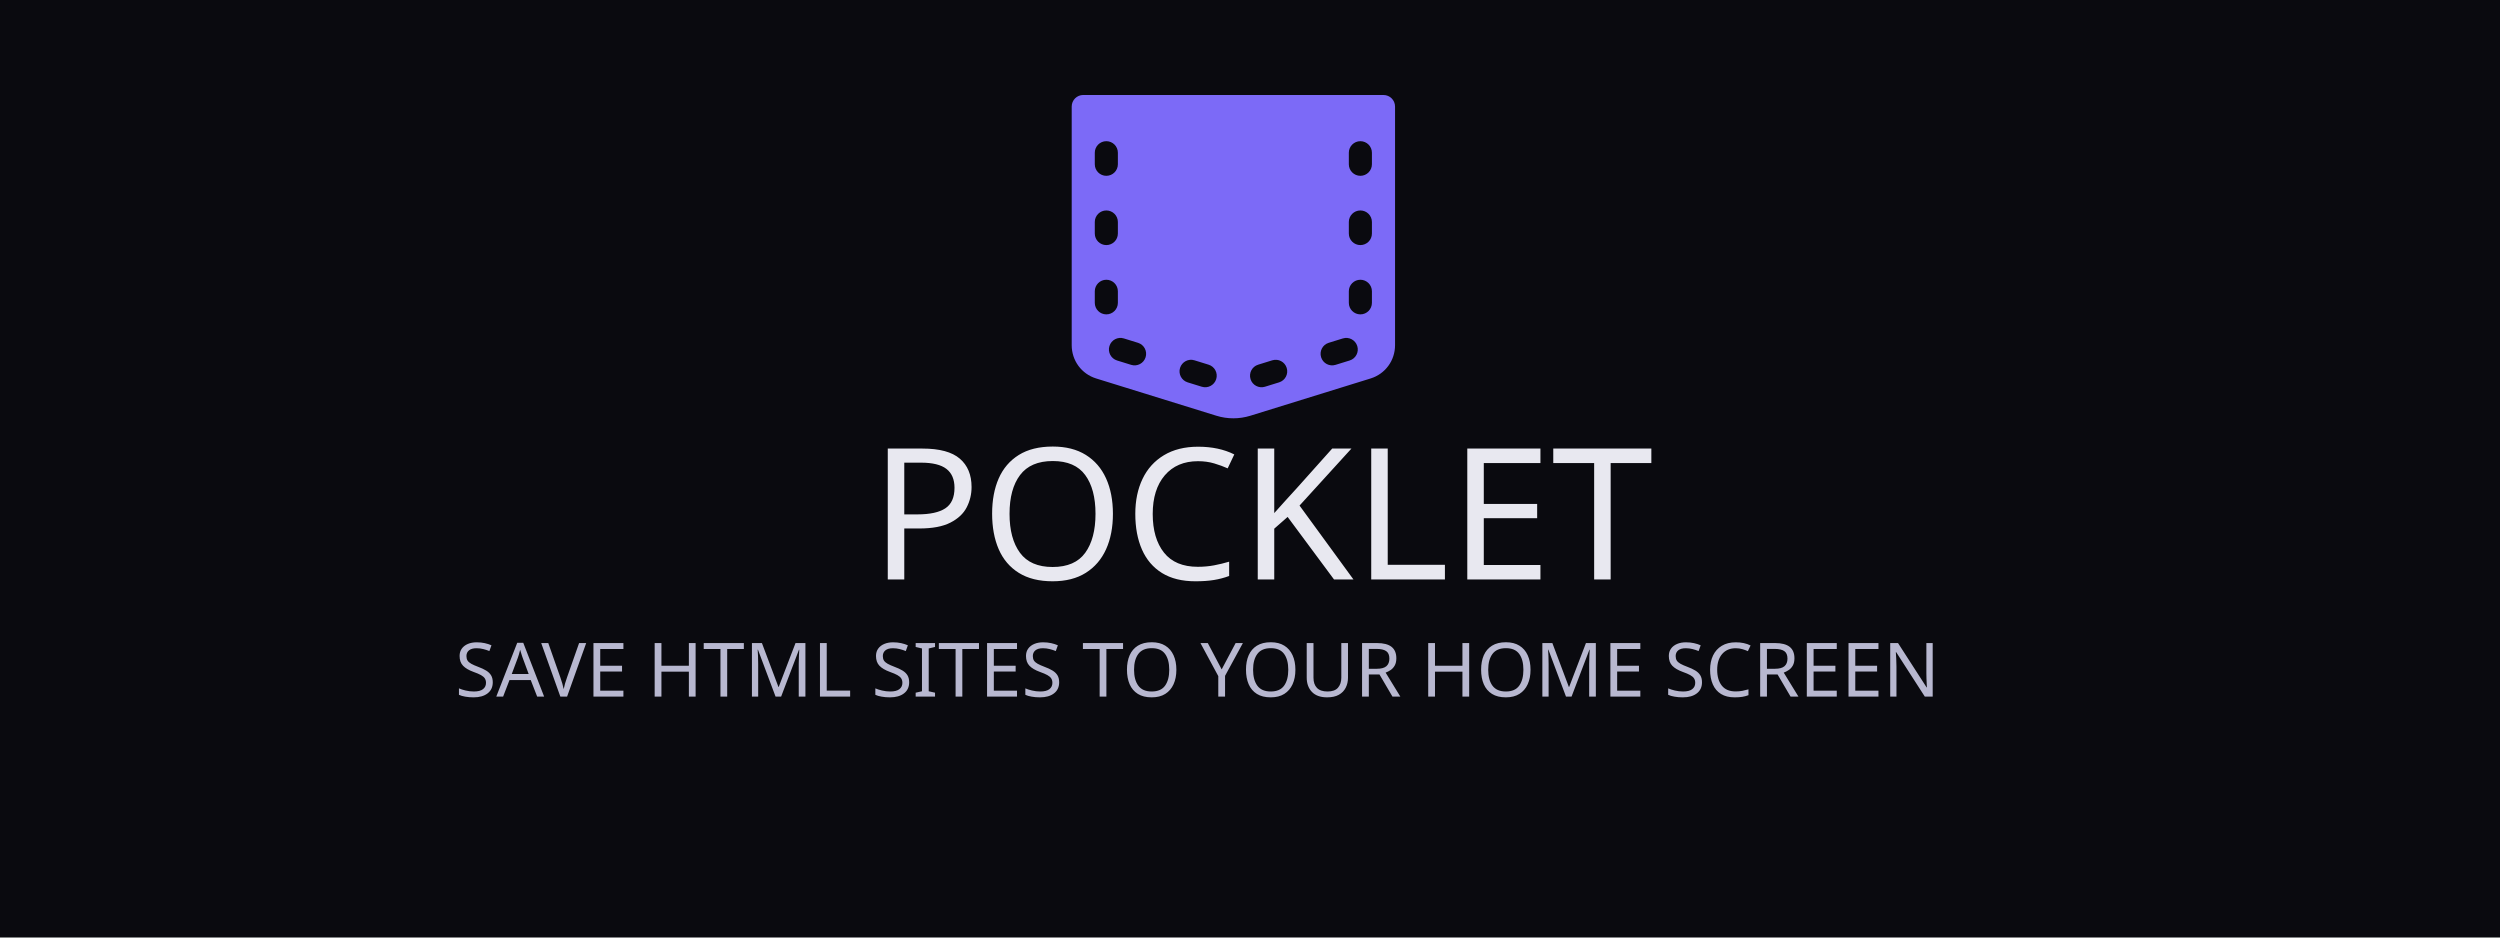
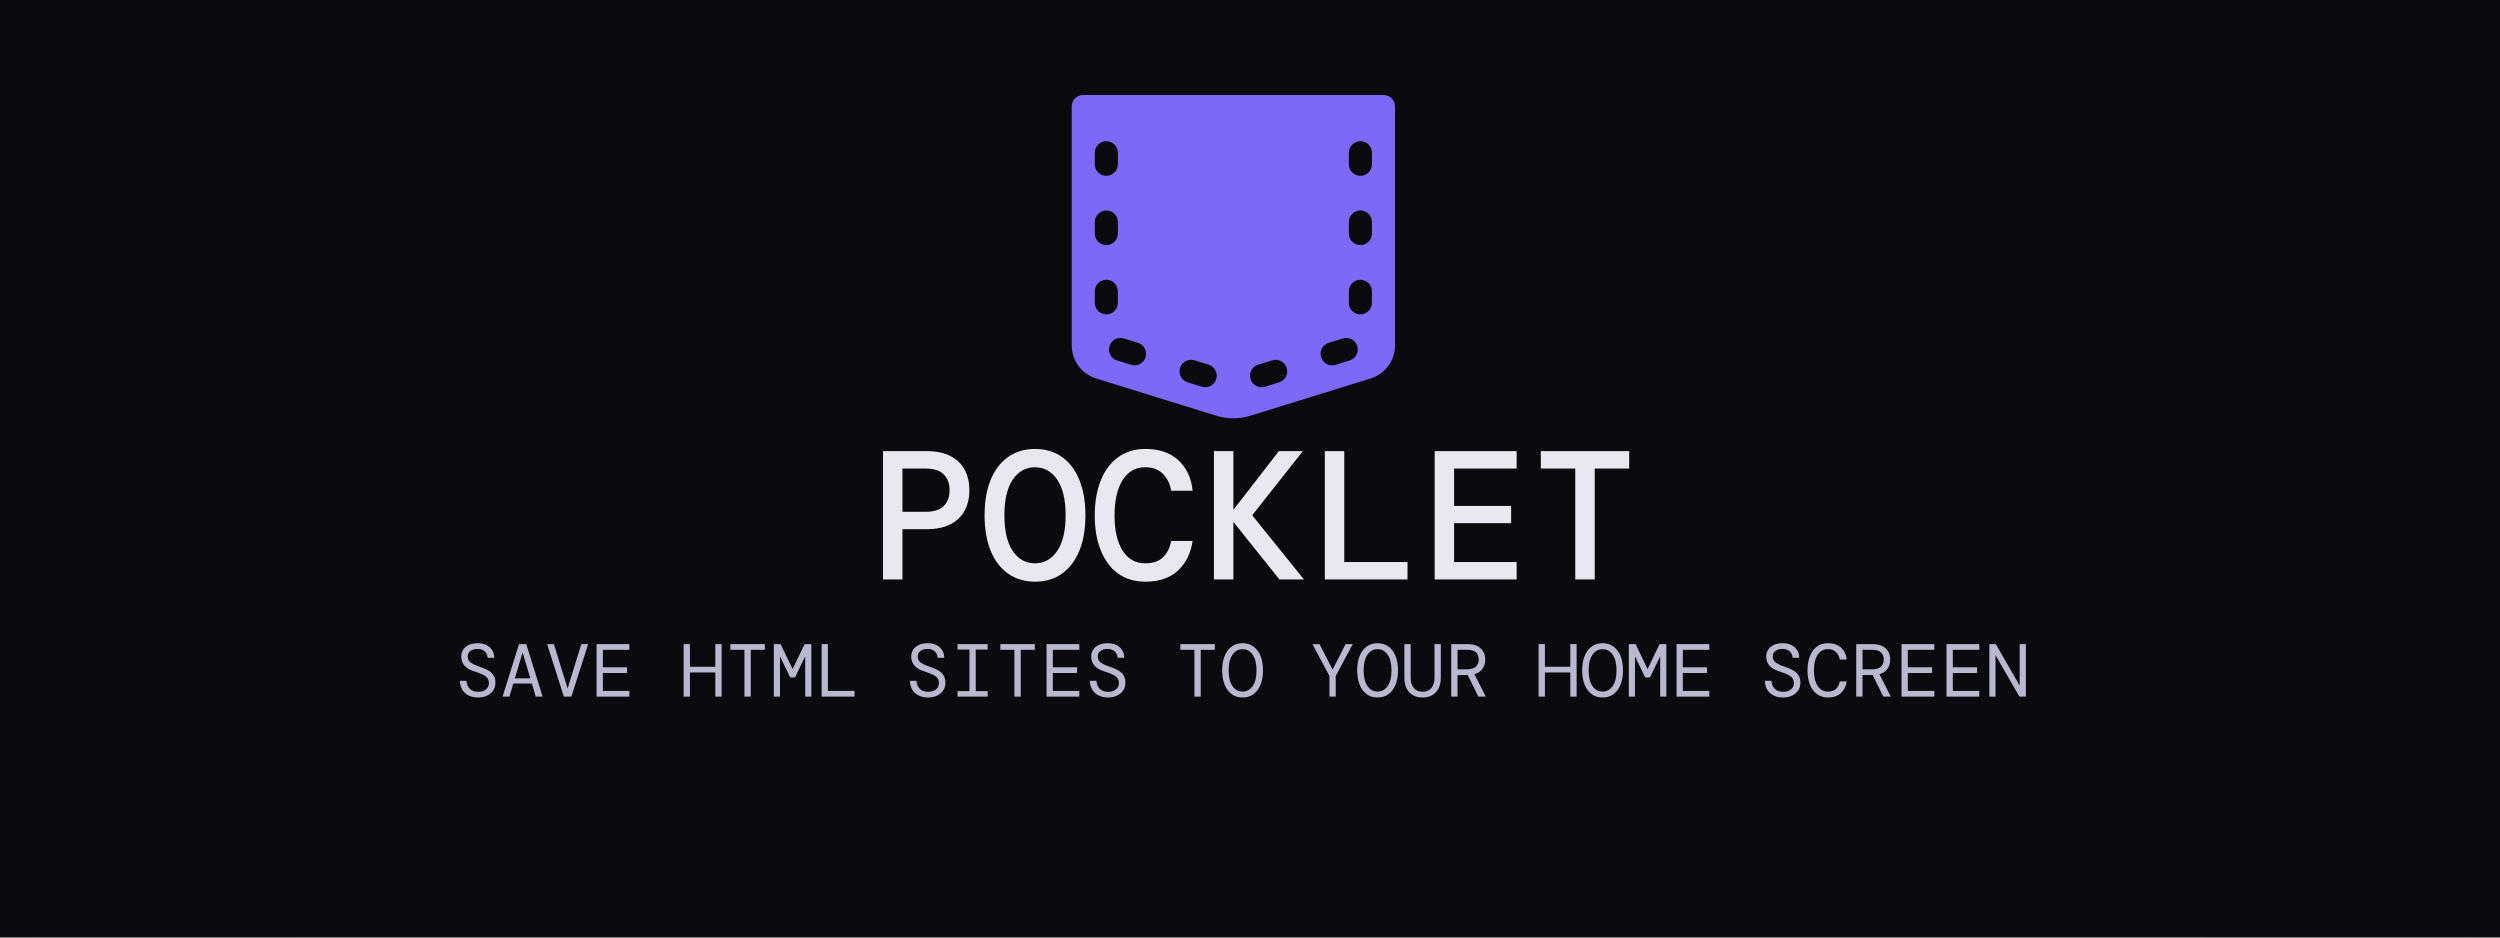
<svg xmlns="http://www.w3.org/2000/svg" id="Layer_1" data-name="Layer 1" viewBox="0 0 1200 450">
  <defs>
    <style>
      .cls-1 {
        fill: #0a0a0f;
      }

      .cls-2 {
        fill: #7c6af7;
      }

      .cls-3 {
        fill: url(#linear-gradient);
      }

-       .cls-4, .cls-5 {
+       .cls-4 {
        isolation: isolate;
      }

      .cls-5 {
        fill: #e8e8f0;
-         font-family: DMMono-Medium, 'DM Mono';
-         font-size: 88px;
-         font-weight: 500;
      }

      .cls-6 {
        fill: #b8b8d0;
-         font-family: DMMono-Regular, 'DM Mono';
-         font-size: 36px;
      }
    </style>
-     <linearGradient id="linear-gradient" x1="0" y1="225" x2="1200" y2="225" gradientTransform="translate(0 450) scale(1 -1)" gradientUnits="userSpaceOnUse">
+     <linearGradient id="linear-gradient" x1="0" y1="225" x2="1200" y2="225" gradientUnits="userSpaceOnUse">
      <stop offset="0" stop-color="#f0f7ec" />
      <stop offset=".5" stop-color="#fff" />
      <stop offset="1" stop-color="#f0f7ec" />
    </linearGradient>
  </defs>
  <rect class="cls-3" width="1200" height="450" />
  <g class="cls-4">
    <rect class="cls-1" width="1200" height="450" />
-     <text class="cls-5" transform="translate(417.6 278.14)">
-       <tspan x="0" y="0">POCKLET</tspan>
-     </text>
+     <g class="cls-4">
+       <g class="cls-4">
+         <path class="cls-5" d="M423.85,278.14v-61.6h20.86c4.69,0,8.56.81,11.62,2.42,3.05,1.61,5.31,3.83,6.78,6.64,1.47,2.82,2.2,6.04,2.2,9.68s-.73,6.86-2.2,9.68c-1.47,2.82-3.73,5.03-6.78,6.64-3.05,1.61-6.92,2.42-11.62,2.42h-11.53v24.11h-9.33ZM433.18,245.67h11.09c3.99,0,6.91-.94,8.76-2.82,1.85-1.88,2.77-4.4,2.77-7.57s-.92-5.62-2.77-7.52c-1.85-1.91-4.77-2.86-8.76-2.86h-11.09v20.77Z" />
+         <path class="cls-5" d="M496.8,279.2c-4.99,0-9.3-1.29-12.94-3.87-3.64-2.58-6.42-6.25-8.36-11s-2.9-10.41-2.9-16.98.97-12.23,2.9-16.98,4.72-8.42,8.36-11c3.64-2.58,7.95-3.87,12.94-3.87s9.37,1.29,12.98,3.87c3.61,2.58,6.38,6.25,8.32,11s2.9,10.41,2.9,16.98-.97,12.23-2.9,16.98-4.71,8.42-8.32,11c-3.61,2.58-7.94,3.87-12.98,3.87ZM496.8,270.4c4.4,0,7.95-1.98,10.65-5.94,2.7-3.96,4.05-9.67,4.05-17.12s-1.35-13.16-4.05-17.12c-2.7-3.96-6.25-5.94-10.65-5.94s-8.02,1.98-10.69,5.94c-2.67,3.96-4,9.67-4,17.12s1.33,13.16,4,17.12c2.67,3.96,6.23,5.94,10.69,5.94Z" />
+         <path class="cls-5" d="M549.77,279.2c-5.16,0-9.55-1.32-13.16-3.96-3.61-2.64-6.37-6.35-8.27-11.13-1.91-4.78-2.86-10.34-2.86-16.68s.95-11.98,2.86-16.76c1.91-4.78,4.68-8.51,8.32-11.18,3.64-2.67,8.01-4,13.11-4,6.63,0,11.91,1.8,15.84,5.41,3.93,3.61,6.22,8.49,6.86,14.65h-10.3c-.53-3.23-1.83-5.91-3.92-8.05-2.08-2.14-4.94-3.21-8.58-3.21-4.63,0-8.24,2.05-10.82,6.16-2.58,4.11-3.87,9.77-3.87,16.98s1.29,12.78,3.87,16.85c2.58,4.08,6.19,6.12,10.82,6.12,3.75,0,6.63-.98,8.62-2.95,1.99-1.96,3.29-4.56,3.87-7.79h10.3c-.94,6.04-3.31,10.81-7.13,14.3-3.81,3.49-9.01,5.24-15.58,5.24Z" />
+         <path class="cls-5" d="M582.69,278.14v-61.6h9.33v28.16l21.82-28.16h11.53l-24.11,30.53v.53l24.64,30.54h-11.79l-22.09-27.63v27.63h-9.33Z" />
+         <path class="cls-5" d="M635.92,278.14v-61.6h9.33v53.24h30.36v8.36h-39.69Z" />
+         <path class="cls-5" d="M688.64,278.14v-61.6h39.34v8.36h-30.01v17.95h27.37v8.27h-27.37v18.66h30.01v8.36h-39.34Z" />
+         <path class="cls-5" d="M756.13,278.14v-53.24h-16.54v-8.36h42.42v8.36h-16.54v53.24h-9.33Z" />
+       </g>
+     </g>
  </g>
-   <text class="cls-6" transform="translate(218.45 334.37)">
-     <tspan x="0" y="0">SAVE HTML SITES TO YOUR HOME SCREEN</tspan>
-   </text>
-   <path class="cls-2" d="M664.07,45.59h-144.11c-3.06,0-5.54,2.48-5.54,5.54v114.57c0,7.37,4.71,13.79,11.73,15.96l57.71,17.89c2.67.83,5.42,1.24,8.16,1.24s5.49-.42,8.16-1.24l57.72-17.89c7.01-2.17,11.72-8.59,11.72-15.96V51.14c0-3.06-2.48-5.54-5.54-5.54ZM525.5,73.31c0-3.06,2.48-5.54,5.54-5.54s5.54,2.48,5.54,5.54v5.54c0,3.06-2.48,5.54-5.54,5.54s-5.54-2.48-5.54-5.54v-5.54ZM525.5,106.56c0-3.06,2.48-5.54,5.54-5.54s5.54,2.48,5.54,5.54v5.54c0,3.06-2.48,5.54-5.54,5.54s-5.54-2.48-5.54-5.54v-5.54ZM525.5,145.36v-5.54c0-3.06,2.48-5.54,5.54-5.54s5.54,2.48,5.54,5.54v5.54c0,3.06-2.48,5.54-5.54,5.54s-5.54-2.48-5.54-5.54ZM549.89,171.48c-.9,2.91-4.01,4.57-6.93,3.65l-6.78-2.1c-2.92-.91-4.56-4.01-3.65-6.93.9-2.93,4.01-4.57,6.93-3.65l6.78,2.1c2.93.9,4.56,4.01,3.65,6.93ZM583.78,181.98c-.9,2.91-4.01,4.57-6.93,3.65l-6.78-2.1c-2.92-.91-4.56-4.01-3.65-6.93s4.02-4.57,6.93-3.65l6.78,2.1c2.92.9,4.56,4.01,3.65,6.93ZM613.97,183.53l-6.78,2.1c-2.93.91-6.04-.74-6.93-3.65-.91-2.93.73-6.03,3.65-6.93l6.78-2.1c2.92-.91,6.03.73,6.93,3.65.91,2.93-.73,6.03-3.65,6.93ZM647.84,173.03l-6.78,2.1c-2.93.91-6.03-.74-6.93-3.65-.91-2.92.73-6.03,3.65-6.93l6.78-2.1c2.92-.91,6.02.73,6.93,3.65.91,2.92-.73,6.03-3.65,6.93ZM658.52,145.36c0,3.06-2.48,5.54-5.54,5.54s-5.54-2.48-5.54-5.54v-5.54c0-3.06,2.48-5.54,5.54-5.54s5.54,2.48,5.54,5.54v5.54ZM658.52,112.1c0,3.06-2.48,5.54-5.54,5.54s-5.54-2.48-5.54-5.54v-5.54c0-3.06,2.48-5.54,5.54-5.54s5.54,2.48,5.54,5.54v5.54ZM658.52,78.85c0,3.06-2.48,5.54-5.54,5.54s-5.54-2.48-5.54-5.54v-5.54c0-3.06,2.48-5.54,5.54-5.54s5.54,2.48,5.54,5.54v5.54Z" />
+   <g class="cls-4">
+     <g class="cls-4">
+       <path class="cls-6" d="M229.5,334.8c-1.78,0-3.32-.34-4.63-1.01s-2.32-1.61-3.02-2.81-1.07-2.6-1.1-4.21h3.17c.02,1.44.51,2.68,1.46,3.73.95,1.04,2.32,1.57,4.12,1.57,1.66,0,2.93-.4,3.83-1.21.9-.8,1.35-1.77,1.35-2.9,0-.94-.22-1.72-.65-2.36s-1.13-1.2-2.11-1.69c-.97-.49-2.27-1-3.91-1.53-2.3-.7-3.98-1.64-5.04-2.84-1.06-1.2-1.58-2.69-1.58-4.46,0-1.2.31-2.28.94-3.24.62-.96,1.52-1.72,2.7-2.27,1.18-.55,2.6-.83,4.28-.83,1.58,0,2.97.29,4.16.88s2.11,1.41,2.77,2.47c.66,1.06.99,2.27.99,3.64h-3.17c0-.67-.18-1.33-.54-1.98-.36-.65-.9-1.19-1.62-1.62-.72-.43-1.63-.65-2.74-.65-1.32,0-2.42.32-3.31.95-.89.64-1.33,1.51-1.33,2.61,0,.84.2,1.55.59,2.12s1.05,1.1,1.96,1.57c.91.47,2.15.97,3.71,1.49,1.46.48,2.72,1.04,3.76,1.67s1.85,1.42,2.41,2.36c.56.94.85,2.1.85,3.49s-.35,2.58-1.04,3.64c-.7,1.06-1.67,1.89-2.92,2.5-1.25.61-2.7.92-4.36.92Z" />
+       <path class="cls-6" d="M241.24,334.37l7.88-25.2h3.49l7.85,25.2h-3.31l-1.84-6.26h-8.93l-1.84,6.26h-3.31ZM250.78,313.42l-3.64,12.17h7.42l-3.64-12.17h-.14Z" />
+       <path class="cls-6" d="M270.65,334.37l-8.03-25.2h3.24l6.59,21.28,6.59-21.28h3.28l-8.06,25.2h-3.6Z" />
+       <path class="cls-6" d="M286.35,334.37v-25.2h15.73v2.74h-12.71v8.39h11.63v2.74h-11.63v8.6h12.71v2.74h-15.73Z" />
+       <path class="cls-6" d="M328.14,334.37v-25.2h3.02v10.87h12.2v-10.87h3.02v25.2h-3.02v-11.59h-12.2v11.59h-3.02Z" />
+       <path class="cls-6" d="M357.34,334.37v-22.46h-6.77v-2.74h16.56v2.74h-6.77v22.46h-3.02Z" />
+       <path class="cls-6" d="M371.45,334.37v-25.2h3.24l5.76,11.99,5.76-11.99h3.24v25.2h-2.95v-19.37l-4.9,10.19h-2.3l-4.9-10.15v19.33h-2.95Z" />
+       <path class="cls-6" d="M394.38,334.37v-25.2h3.02v22.46h12.78v2.74h-15.8Z" />
+       <path class="cls-6" d="M445.5,334.8c-1.78,0-3.32-.34-4.63-1.01s-2.32-1.61-3.02-2.81-1.07-2.6-1.1-4.21h3.17c.02,1.44.51,2.68,1.46,3.73.95,1.04,2.32,1.57,4.12,1.57,1.66,0,2.93-.4,3.83-1.21.9-.8,1.35-1.77,1.35-2.9,0-.94-.22-1.72-.65-2.36s-1.13-1.2-2.11-1.69c-.97-.49-2.27-1-3.91-1.53-2.3-.7-3.98-1.64-5.04-2.84-1.06-1.2-1.58-2.69-1.58-4.46,0-1.2.31-2.28.94-3.24.62-.96,1.52-1.72,2.7-2.27,1.18-.55,2.6-.83,4.28-.83,1.58,0,2.97.29,4.16.88s2.11,1.41,2.77,2.47c.66,1.06.99,2.27.99,3.64h-3.17c0-.67-.18-1.33-.54-1.98-.36-.65-.9-1.19-1.62-1.62-.72-.43-1.63-.65-2.74-.65-1.32,0-2.42.32-3.31.95-.89.64-1.33,1.51-1.33,2.61,0,.84.2,1.55.59,2.12s1.05,1.1,1.96,1.57c.91.47,2.15.97,3.71,1.49,1.46.48,2.72,1.04,3.76,1.67s1.85,1.42,2.41,2.36c.56.94.85,2.1.85,3.49s-.35,2.58-1.04,3.64c-.7,1.06-1.67,1.89-2.92,2.5-1.25.61-2.7.92-4.36.92Z" />
+       <path class="cls-6" d="M459.61,334.37v-2.63h5.72v-19.94h-5.72v-2.63h14.47v2.63h-5.72v19.94h5.72v2.63h-14.47Z" />
+       <path class="cls-6" d="M486.93,334.37v-22.46h-6.77v-2.74h16.56v2.74h-6.77v22.46h-3.02Z" />
+       <path class="cls-6" d="M502.34,334.37v-25.2h15.73v2.74h-12.71v8.39h11.63v2.74h-11.63v8.6h12.71v2.74h-15.73Z" />
+       <path class="cls-6" d="M531.9,334.8c-1.78,0-3.32-.34-4.63-1.01s-2.32-1.61-3.02-2.81-1.07-2.6-1.1-4.21h3.17c.02,1.44.51,2.68,1.46,3.73.95,1.04,2.32,1.57,4.12,1.57,1.66,0,2.93-.4,3.83-1.21.9-.8,1.35-1.77,1.35-2.9,0-.94-.22-1.72-.65-2.36s-1.13-1.2-2.11-1.69c-.97-.49-2.27-1-3.91-1.53-2.3-.7-3.98-1.64-5.04-2.84-1.06-1.2-1.58-2.69-1.58-4.46,0-1.2.31-2.28.94-3.24.62-.96,1.52-1.72,2.7-2.27,1.18-.55,2.6-.83,4.28-.83,1.58,0,2.97.29,4.16.88s2.11,1.41,2.77,2.47c.66,1.06.99,2.27.99,3.64h-3.17c0-.67-.18-1.33-.54-1.98-.36-.65-.9-1.19-1.62-1.62-.72-.43-1.63-.65-2.74-.65-1.32,0-2.42.32-3.31.95-.89.64-1.33,1.51-1.33,2.61,0,.84.2,1.55.59,2.12s1.05,1.1,1.96,1.57c.91.47,2.15.97,3.71,1.49,1.46.48,2.72,1.04,3.76,1.67s1.85,1.42,2.41,2.36c.56.94.85,2.1.85,3.49s-.35,2.58-1.04,3.64c-.7,1.06-1.67,1.89-2.92,2.5-1.25.61-2.7.92-4.36.92Z" />
+       <path class="cls-6" d="M573.33,334.37v-22.46h-6.77v-2.74h16.56v2.74h-6.77v22.46h-3.02Z" />
+       <path class="cls-6" d="M596.44,334.8c-2.04,0-3.79-.54-5.26-1.62-1.46-1.08-2.59-2.6-3.37-4.55-.78-1.96-1.17-4.24-1.17-6.86s.39-4.9,1.17-6.86c.78-1.96,1.9-3.47,3.37-4.55,1.46-1.08,3.22-1.62,5.26-1.62s3.79.54,5.26,1.62,2.59,2.6,3.37,4.55c.78,1.96,1.17,4.24,1.17,6.86s-.39,4.9-1.17,6.86c-.78,1.96-1.9,3.47-3.37,4.55-1.46,1.08-3.22,1.62-5.26,1.62ZM596.44,331.96c1.99,0,3.61-.89,4.84-2.66,1.24-1.78,1.85-4.28,1.85-7.52s-.62-5.75-1.85-7.52c-1.24-1.78-2.85-2.66-4.84-2.66s-3.64.89-4.86,2.66c-1.22,1.78-1.84,4.28-1.84,7.52s.61,5.75,1.84,7.52c1.22,1.78,2.84,2.66,4.86,2.66Z" />
+       <path class="cls-6" d="M638.13,334.37v-9.9l-8.17-15.3h3.42l6.26,12.24,6.26-12.24h3.42l-8.17,15.3v9.9h-3.02Z" />
+       <path class="cls-6" d="M661.24,334.8c-2.04,0-3.79-.54-5.26-1.62-1.46-1.08-2.59-2.6-3.37-4.55-.78-1.96-1.17-4.24-1.17-6.86s.39-4.9,1.17-6.86c.78-1.96,1.9-3.47,3.37-4.55,1.46-1.08,3.22-1.62,5.26-1.62s3.79.54,5.26,1.62,2.59,2.6,3.37,4.55c.78,1.96,1.17,4.24,1.17,6.86s-.39,4.9-1.17,6.86c-.78,1.96-1.9,3.47-3.37,4.55-1.46,1.08-3.22,1.62-5.26,1.62ZM661.24,331.96c1.99,0,3.61-.89,4.84-2.66,1.24-1.78,1.85-4.28,1.85-7.52s-.62-5.75-1.85-7.52c-1.24-1.78-2.85-2.66-4.84-2.66s-3.64.89-4.86,2.66c-1.22,1.78-1.84,4.28-1.84,7.52s.61,5.75,1.84,7.52c1.22,1.78,2.84,2.66,4.86,2.66Z" />
+       <path class="cls-6" d="M682.81,334.8c-1.68,0-3.17-.35-4.48-1.04-1.31-.7-2.34-1.76-3.1-3.19s-1.13-3.22-1.13-5.38v-16.02h3.02v16.13c0,2.16.53,3.83,1.58,5,1.06,1.18,2.45,1.76,4.18,1.76s3.11-.59,4.14-1.76c1.03-1.17,1.55-2.84,1.55-5v-16.13h3.02v16.02c0,2.16-.38,3.95-1.15,5.38-.77,1.43-1.81,2.49-3.13,3.19-1.32.7-2.82,1.04-4.5,1.04Z" />
+       <path class="cls-6" d="M696.59,334.37v-25.2h7.74c1.94,0,3.55.32,4.81.97,1.26.65,2.2,1.53,2.83,2.65s.94,2.38.94,3.8c0,1.66-.43,3.11-1.28,4.37-.85,1.26-2.15,2.14-3.91,2.65l5.47,10.76h-3.6l-5.08-10.33h-4.9v10.33h-3.02ZM699.62,321.27h4.61c1.92,0,3.33-.44,4.23-1.31.9-.88,1.35-2,1.35-3.37,0-1.44-.44-2.58-1.31-3.42-.88-.84-2.31-1.26-4.3-1.26h-4.57v9.36Z" />
+       <path class="cls-6" d="M738.53,334.37v-25.2h3.02v10.87h12.2v-10.87h3.02v25.2h-3.02v-11.59h-12.2v11.59h-3.02Z" />
+       <path class="cls-6" d="M769.24,334.8c-2.04,0-3.79-.54-5.26-1.62-1.46-1.08-2.59-2.6-3.37-4.55-.78-1.96-1.17-4.24-1.17-6.86s.39-4.9,1.17-6.86c.78-1.96,1.9-3.47,3.37-4.55s3.22-1.62,5.26-1.62,3.79.54,5.26,1.62c1.46,1.08,2.58,2.6,3.37,4.55s1.17,4.24,1.17,6.86-.39,4.9-1.17,6.86c-.78,1.96-1.9,3.47-3.37,4.55-1.46,1.08-3.22,1.62-5.26,1.62ZM769.24,331.96c1.99,0,3.61-.89,4.84-2.66,1.24-1.78,1.85-4.28,1.85-7.52s-.62-5.75-1.85-7.52c-1.24-1.78-2.85-2.66-4.84-2.66s-3.64.89-4.86,2.66c-1.22,1.78-1.84,4.28-1.84,7.52s.61,5.75,1.84,7.52c1.22,1.78,2.84,2.66,4.86,2.66Z" />
+       <path class="cls-6" d="M781.84,334.37v-25.2h3.24l5.76,11.99,5.76-11.99h3.24v25.2h-2.95v-19.37l-4.9,10.19h-2.3l-4.9-10.15v19.33h-2.95Z" />
+       <path class="cls-6" d="M804.74,334.37v-25.2h15.73v2.74h-12.71v8.39h11.63v2.74h-11.63v8.6h12.71v2.74h-15.73Z" />
+       <path class="cls-6" d="M855.89,334.8c-1.78,0-3.32-.34-4.63-1.01-1.31-.67-2.32-1.61-3.02-2.81-.71-1.2-1.08-2.6-1.1-4.21h3.17c.02,1.44.51,2.68,1.46,3.73s2.32,1.57,4.12,1.57c1.66,0,2.93-.4,3.83-1.21.9-.8,1.35-1.77,1.35-2.9,0-.94-.22-1.72-.65-2.36s-1.13-1.2-2.11-1.69c-.97-.49-2.27-1-3.91-1.53-2.3-.7-3.98-1.64-5.04-2.84-1.06-1.2-1.58-2.69-1.58-4.46,0-1.2.31-2.28.94-3.24s1.52-1.72,2.7-2.27,2.6-.83,4.28-.83c1.58,0,2.97.29,4.16.88,1.19.59,2.11,1.41,2.77,2.47.66,1.06.99,2.27.99,3.64h-3.17c0-.67-.18-1.33-.54-1.98-.36-.65-.9-1.19-1.62-1.62s-1.63-.65-2.74-.65c-1.32,0-2.42.32-3.31.95-.89.64-1.33,1.51-1.33,2.61,0,.84.2,1.55.59,2.12.4.58,1.05,1.1,1.96,1.57.91.47,2.15.97,3.71,1.49,1.46.48,2.72,1.04,3.76,1.67s1.85,1.42,2.41,2.36c.56.94.85,2.1.85,3.49s-.35,2.58-1.04,3.64c-.7,1.06-1.67,1.89-2.92,2.5-1.25.61-2.7.92-4.36.92Z" />
+       <path class="cls-6" d="M877.42,334.8c-2.04,0-3.8-.54-5.27-1.62-1.48-1.08-2.6-2.59-3.38-4.54-.78-1.94-1.17-4.24-1.17-6.88s.39-4.9,1.17-6.86c.78-1.96,1.91-3.47,3.38-4.55s3.23-1.62,5.27-1.62c2.59,0,4.68.71,6.26,2.14,1.58,1.43,2.51,3.33,2.77,5.71h-3.35c-.24-1.42-.84-2.6-1.8-3.56-.96-.96-2.26-1.44-3.89-1.44-2.09,0-3.73.91-4.93,2.72-1.2,1.81-1.8,4.3-1.8,7.47s.6,5.69,1.8,7.49c1.2,1.8,2.84,2.7,4.93,2.7,1.7,0,3.02-.46,3.94-1.37.92-.91,1.51-2.09,1.75-3.53h3.35c-.38,2.4-1.34,4.29-2.86,5.67-1.52,1.38-3.58,2.07-6.17,2.07Z" />
+       <path class="cls-6" d="M890.99,334.37v-25.2h7.74c1.94,0,3.55.32,4.81.97,1.26.65,2.2,1.53,2.83,2.65.62,1.12.94,2.38.94,3.8,0,1.66-.43,3.11-1.28,4.37-.85,1.26-2.16,2.14-3.91,2.65l5.47,10.76h-3.6l-5.08-10.33h-4.9v10.33h-3.02ZM894.02,321.27h4.61c1.92,0,3.33-.44,4.23-1.31.9-.88,1.35-2,1.35-3.37,0-1.44-.44-2.58-1.31-3.42-.88-.84-2.31-1.26-4.3-1.26h-4.57v9.36Z" />
+       <path class="cls-6" d="M912.74,334.37v-25.2h15.73v2.74h-12.71v8.39h11.63v2.74h-11.63v8.6h12.71v2.74h-15.73Z" />
+       <path class="cls-6" d="M934.33,334.37v-25.2h15.73v2.74h-12.71v8.39h11.63v2.74h-11.63v8.6h12.71v2.74h-15.73Z" />
+       <path class="cls-6" d="M954.89,334.37v-25.2h3.1l11.45,19.91v-19.91h2.99v25.2h-3.13l-11.45-19.91v19.91h-2.95Z" />
+     </g>
+   </g>
+   <path class="cls-2" d="M664.07,45.59h-144.11c-3.06,0-5.54,2.48-5.54,5.54v114.57c0,7.37,4.71,13.79,11.73,15.96l57.71,17.89c2.67.83,5.42,1.24,8.16,1.24s5.49-.42,8.16-1.24l57.72-17.89c7.01-2.17,11.72-8.59,11.72-15.96V51.14c0-3.06-2.48-5.54-5.54-5.54h-.01ZM525.5,73.31c0-3.06,2.48-5.54,5.54-5.54s5.54,2.48,5.54,5.54v5.54c0,3.06-2.48,5.54-5.54,5.54s-5.54-2.48-5.54-5.54v-5.54ZM525.5,106.56c0-3.06,2.48-5.54,5.54-5.54s5.54,2.48,5.54,5.54v5.54c0,3.06-2.48,5.54-5.54,5.54s-5.54-2.48-5.54-5.54v-5.54ZM525.5,145.36v-5.54c0-3.06,2.48-5.54,5.54-5.54s5.54,2.48,5.54,5.54v5.54c0,3.06-2.48,5.54-5.54,5.54s-5.54-2.48-5.54-5.54ZM549.89,171.48c-.9,2.91-4.01,4.57-6.93,3.65l-6.78-2.1c-2.92-.91-4.56-4.01-3.65-6.93.9-2.93,4.01-4.57,6.93-3.65l6.78,2.1c2.93.9,4.56,4.01,3.65,6.93ZM583.78,181.98c-.9,2.91-4.01,4.57-6.93,3.65l-6.78-2.1c-2.92-.91-4.56-4.01-3.65-6.93s4.02-4.57,6.93-3.65l6.78,2.1c2.92.9,4.56,4.01,3.65,6.93ZM613.97,183.53l-6.78,2.1c-2.93.91-6.04-.74-6.93-3.65-.91-2.93.73-6.03,3.65-6.93l6.78-2.1c2.92-.91,6.03.73,6.93,3.65.91,2.93-.73,6.03-3.65,6.93ZM647.84,173.03l-6.78,2.1c-2.93.91-6.03-.74-6.93-3.65-.91-2.92.73-6.03,3.65-6.93l6.78-2.1c2.92-.91,6.02.73,6.93,3.65s-.73,6.03-3.65,6.93ZM658.52,145.36c0,3.06-2.48,5.54-5.54,5.54s-5.54-2.48-5.54-5.54v-5.54c0-3.06,2.48-5.54,5.54-5.54s5.54,2.48,5.54,5.54v5.54ZM658.52,112.1c0,3.06-2.48,5.54-5.54,5.54s-5.54-2.48-5.54-5.54v-5.54c0-3.06,2.48-5.54,5.54-5.54s5.54,2.48,5.54,5.54v5.54ZM658.52,78.85c0,3.06-2.48,5.54-5.54,5.54s-5.54-2.48-5.54-5.54v-5.54c0-3.06,2.48-5.54,5.54-5.54s5.54,2.48,5.54,5.54v5.54Z" />
</svg>
